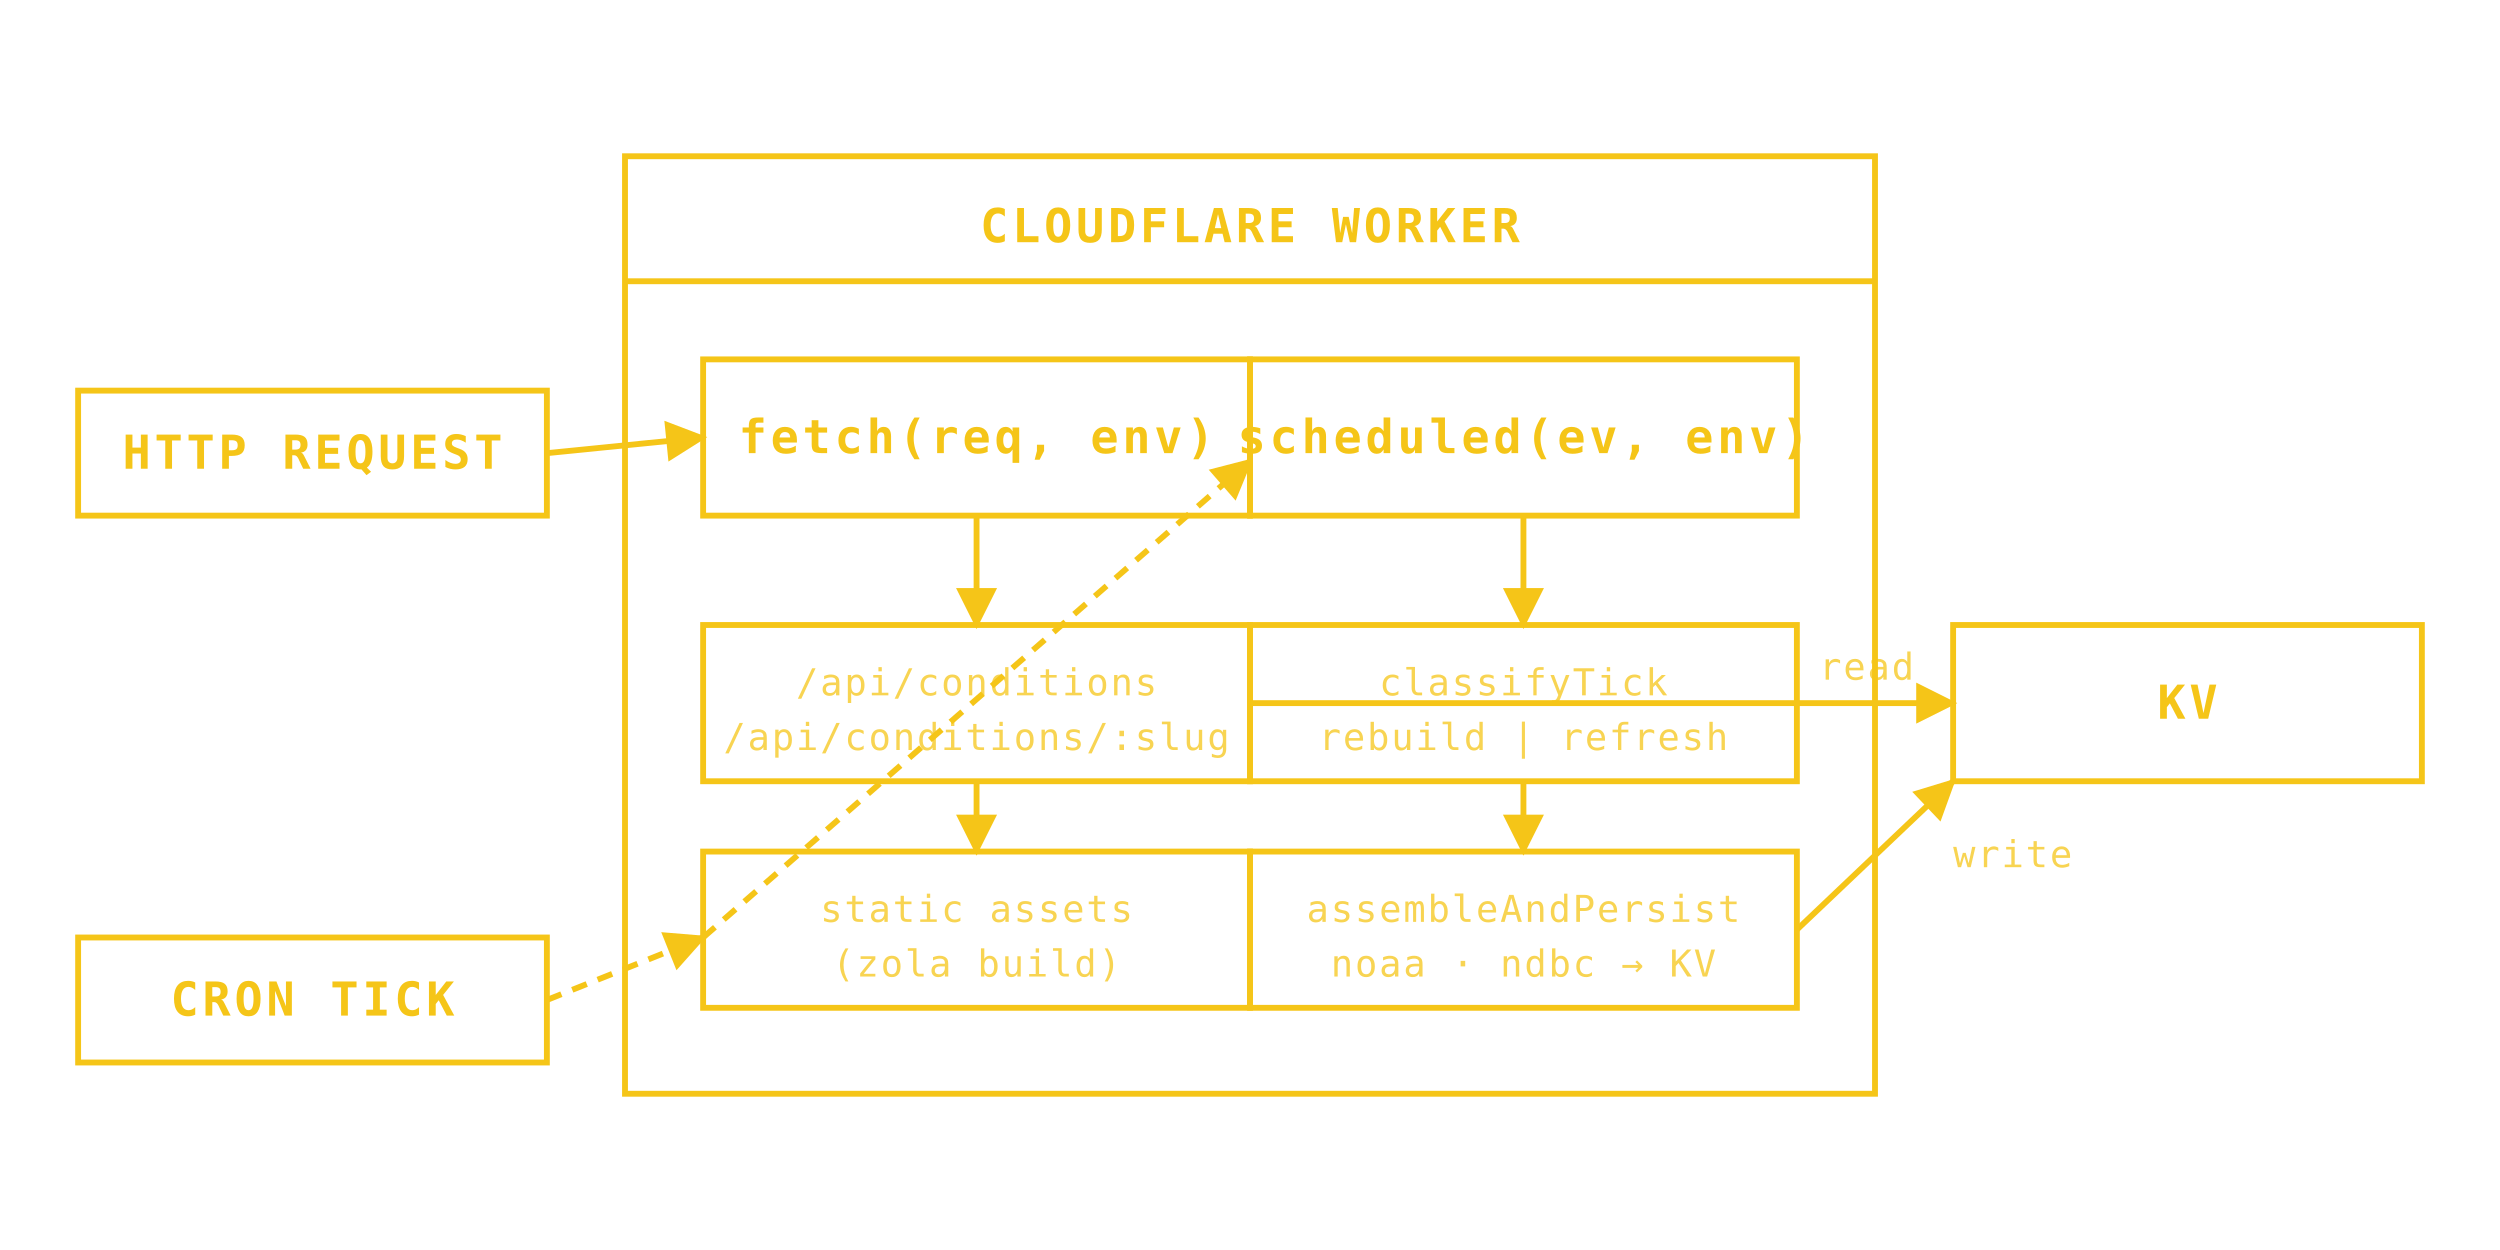
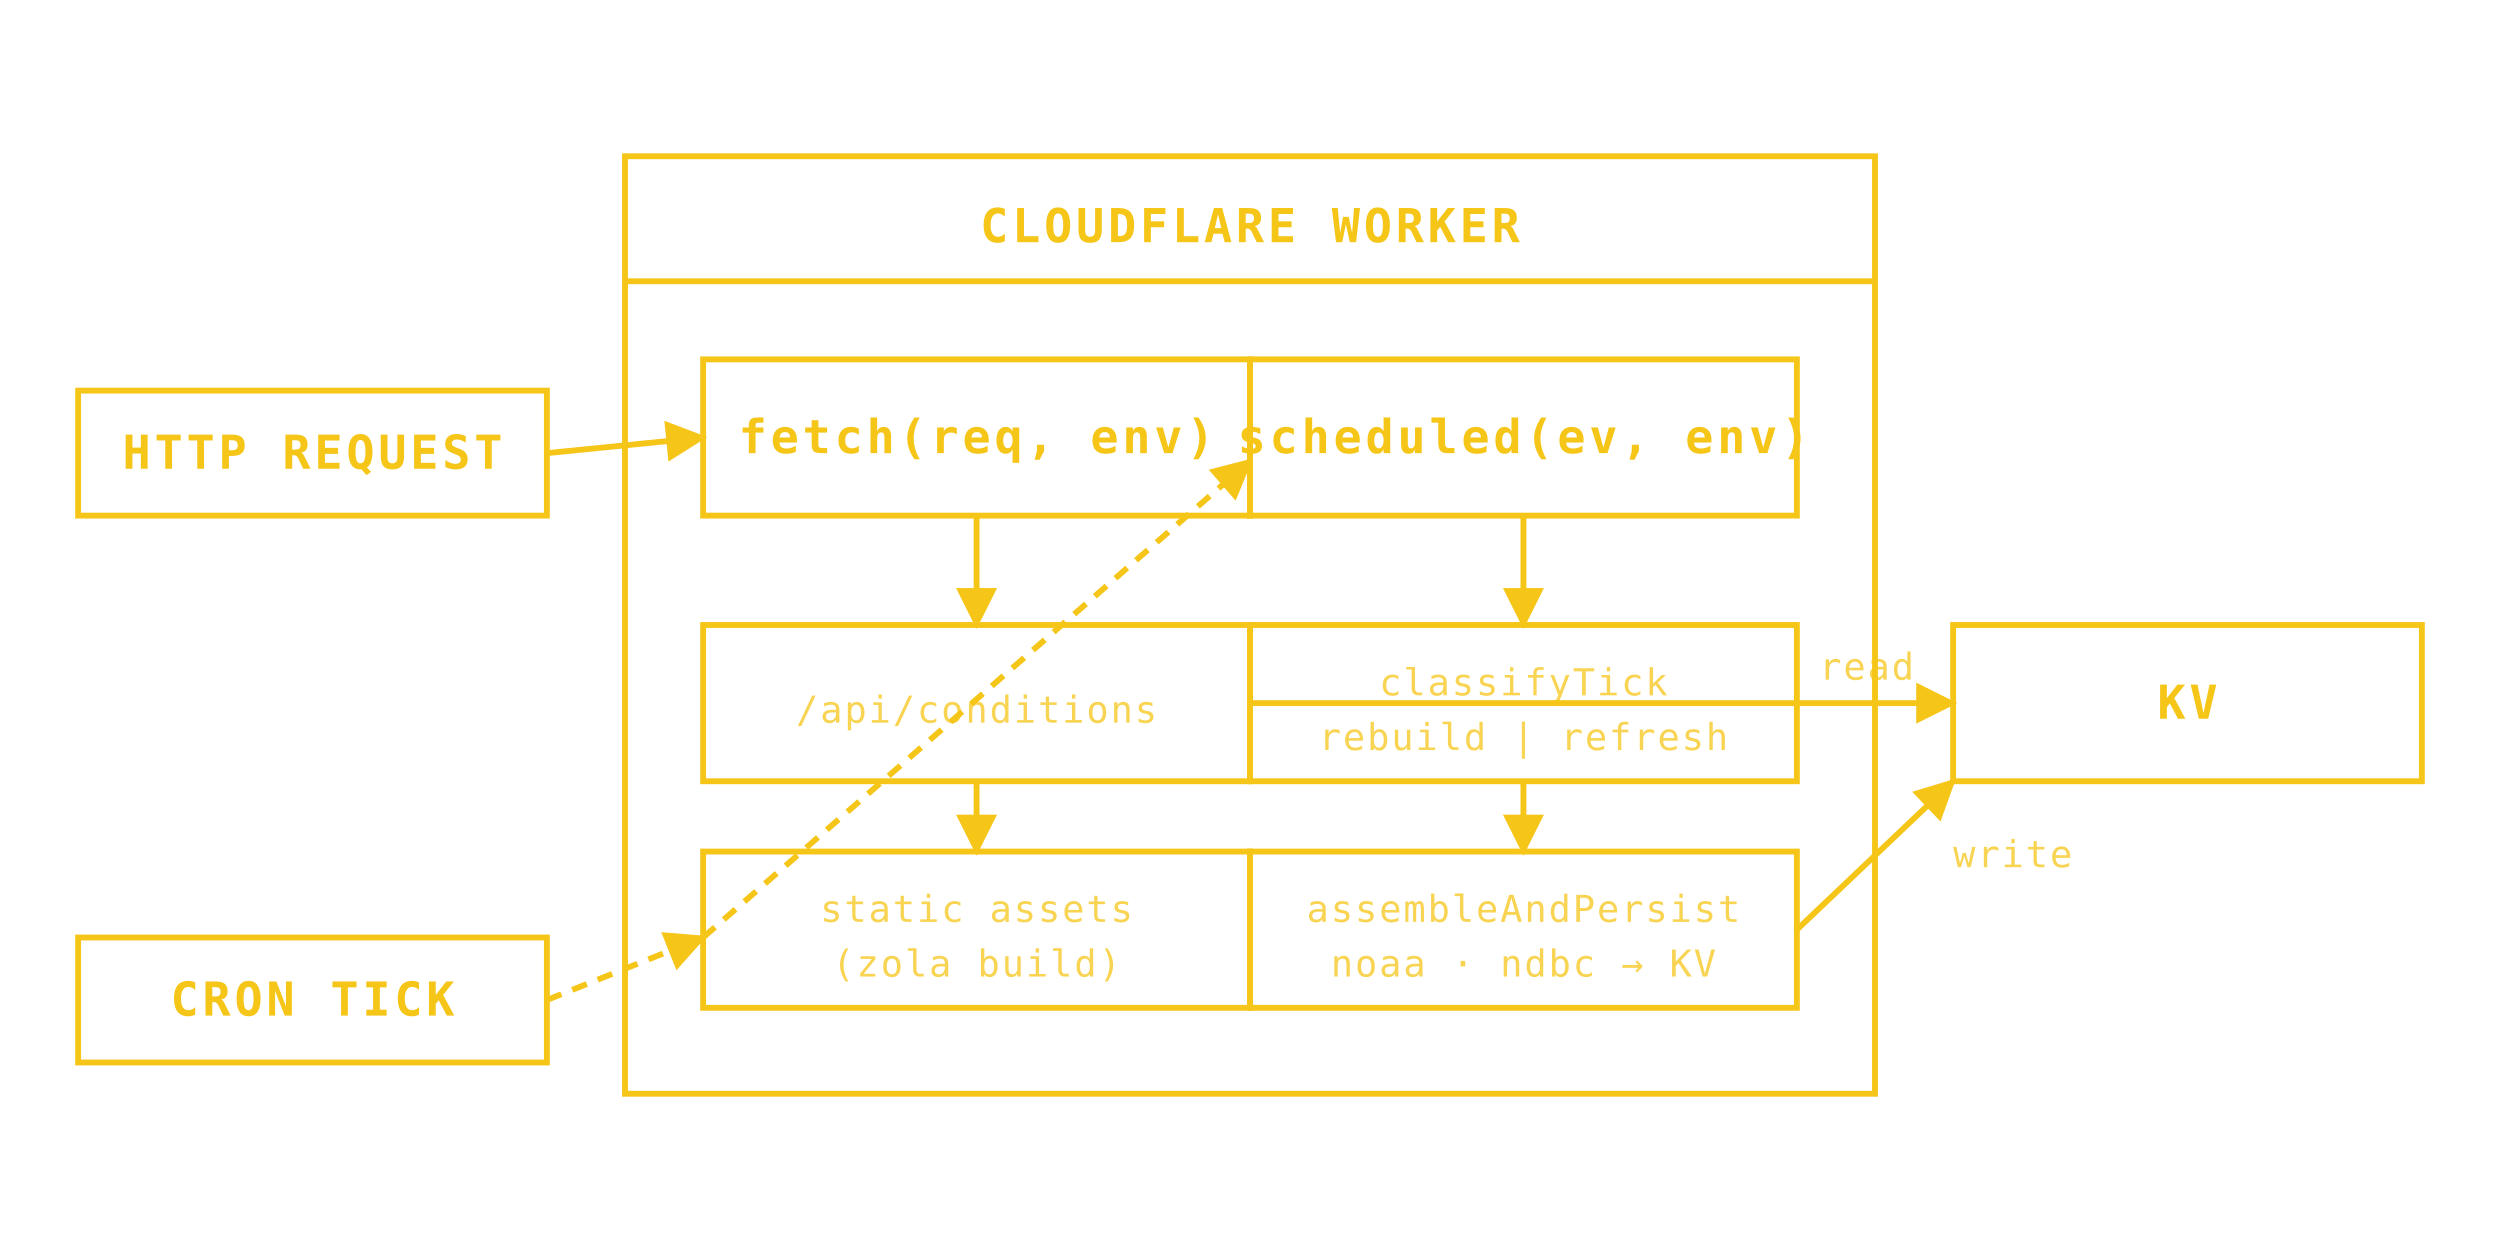
<svg xmlns="http://www.w3.org/2000/svg" viewBox="0 0 640 320" role="img" aria-labelledby="workers-title workers-desc">
  <style>
    .b { fill: none; stroke: #f5c518; stroke-width: 1.5; }
    .t { fill: #f5c518; font-family: ui-monospace, "Share Tech Mono", SFMono-Regular, Menlo, Consolas, monospace; font-size: 11px; letter-spacing: 0.05em; }
    .tl { font-size: 12px; font-weight: 700; letter-spacing: 0.08em; }
    .ts { font-size: 9.5px; opacity: 0.75; }
    .a { fill: none; stroke: #f5c518; stroke-width: 1.5; marker-end: url(#arr); }
    .ad { fill: none; stroke: #f5c518; stroke-width: 1.5; stroke-dasharray: 4 3; marker-end: url(#arr); }
  </style>
  <defs>
    <marker id="arr" viewBox="0 0 10 10" refX="9" refY="5" markerWidth="7" markerHeight="7" orient="auto-start-reverse">
      <path d="M0,0 L10,5 L0,10 z" fill="#f5c518" />
    </marker>
  </defs>
  <rect class="b" x="160" y="40" width="320" height="240" />
  <text class="t tl" x="320" y="62" text-anchor="middle">CLOUDFLARE WORKER</text>
  <line class="b" x1="160" y1="72" x2="480" y2="72" />
  <rect class="b" x="180" y="92" width="140" height="40" />
  <text class="t tl" x="250" y="116" text-anchor="middle">fetch(req, env)</text>
  <rect class="b" x="320" y="92" width="140" height="40" />
  <text class="t tl" x="390" y="116" text-anchor="middle">scheduled(ev, env)</text>
  <rect class="b" x="180" y="160" width="140" height="40" />
-   <text class="t ts" x="250" y="178" text-anchor="middle">/api/conditions</text>
-   <text class="t ts" x="250" y="192" text-anchor="middle">/api/conditions/:slug</text>
+   <text class="t ts" x="250" y="185" text-anchor="middle">/api/conditions</text>
  <rect class="b" x="180" y="218" width="140" height="40" />
  <text class="t ts" x="250" y="236" text-anchor="middle">static assets</text>
  <text class="t ts" x="250" y="250" text-anchor="middle">(zola build)</text>
  <line class="a" x1="250" y1="132" x2="250" y2="160" />
  <line class="a" x1="250" y1="200" x2="250" y2="218" />
  <rect class="b" x="320" y="160" width="140" height="40" />
  <text class="t ts" x="390" y="178" text-anchor="middle">classifyTick</text>
  <text class="t ts" x="390" y="192" text-anchor="middle">rebuild | refresh</text>
  <rect class="b" x="320" y="218" width="140" height="40" />
  <text class="t ts" x="390" y="236" text-anchor="middle">assembleAndPersist</text>
  <text class="t ts" x="390" y="250" text-anchor="middle">noaa · ndbc → KV</text>
  <line class="a" x1="390" y1="132" x2="390" y2="160" />
  <line class="a" x1="390" y1="200" x2="390" y2="218" />
  <rect class="b" x="20" y="100" width="120" height="32" />
  <text class="t tl" x="80" y="120" text-anchor="middle">HTTP REQUEST</text>
  <line class="a" x1="140" y1="116" x2="180" y2="112" />
  <rect class="b" x="20" y="100" width="120" height="32" transform="translate(0,140)" />
  <text class="t tl" x="80" y="260" text-anchor="middle">CRON TICK</text>
  <line class="ad" x1="140" y1="256" x2="180" y2="240" />
  <line class="ad" x1="180" y1="240" x2="320" y2="118" />
  <rect class="b" x="500" y="160" width="120" height="40" />
  <text class="t tl" x="560" y="184" text-anchor="middle">KV</text>
  <line class="a" x1="320" y1="180" x2="500" y2="180" />
  <text class="t ts" x="490" y="174" text-anchor="end">read</text>
  <line class="a" x1="460" y1="238" x2="500" y2="200" />
  <text class="t ts" x="500" y="222">write</text>
</svg>
